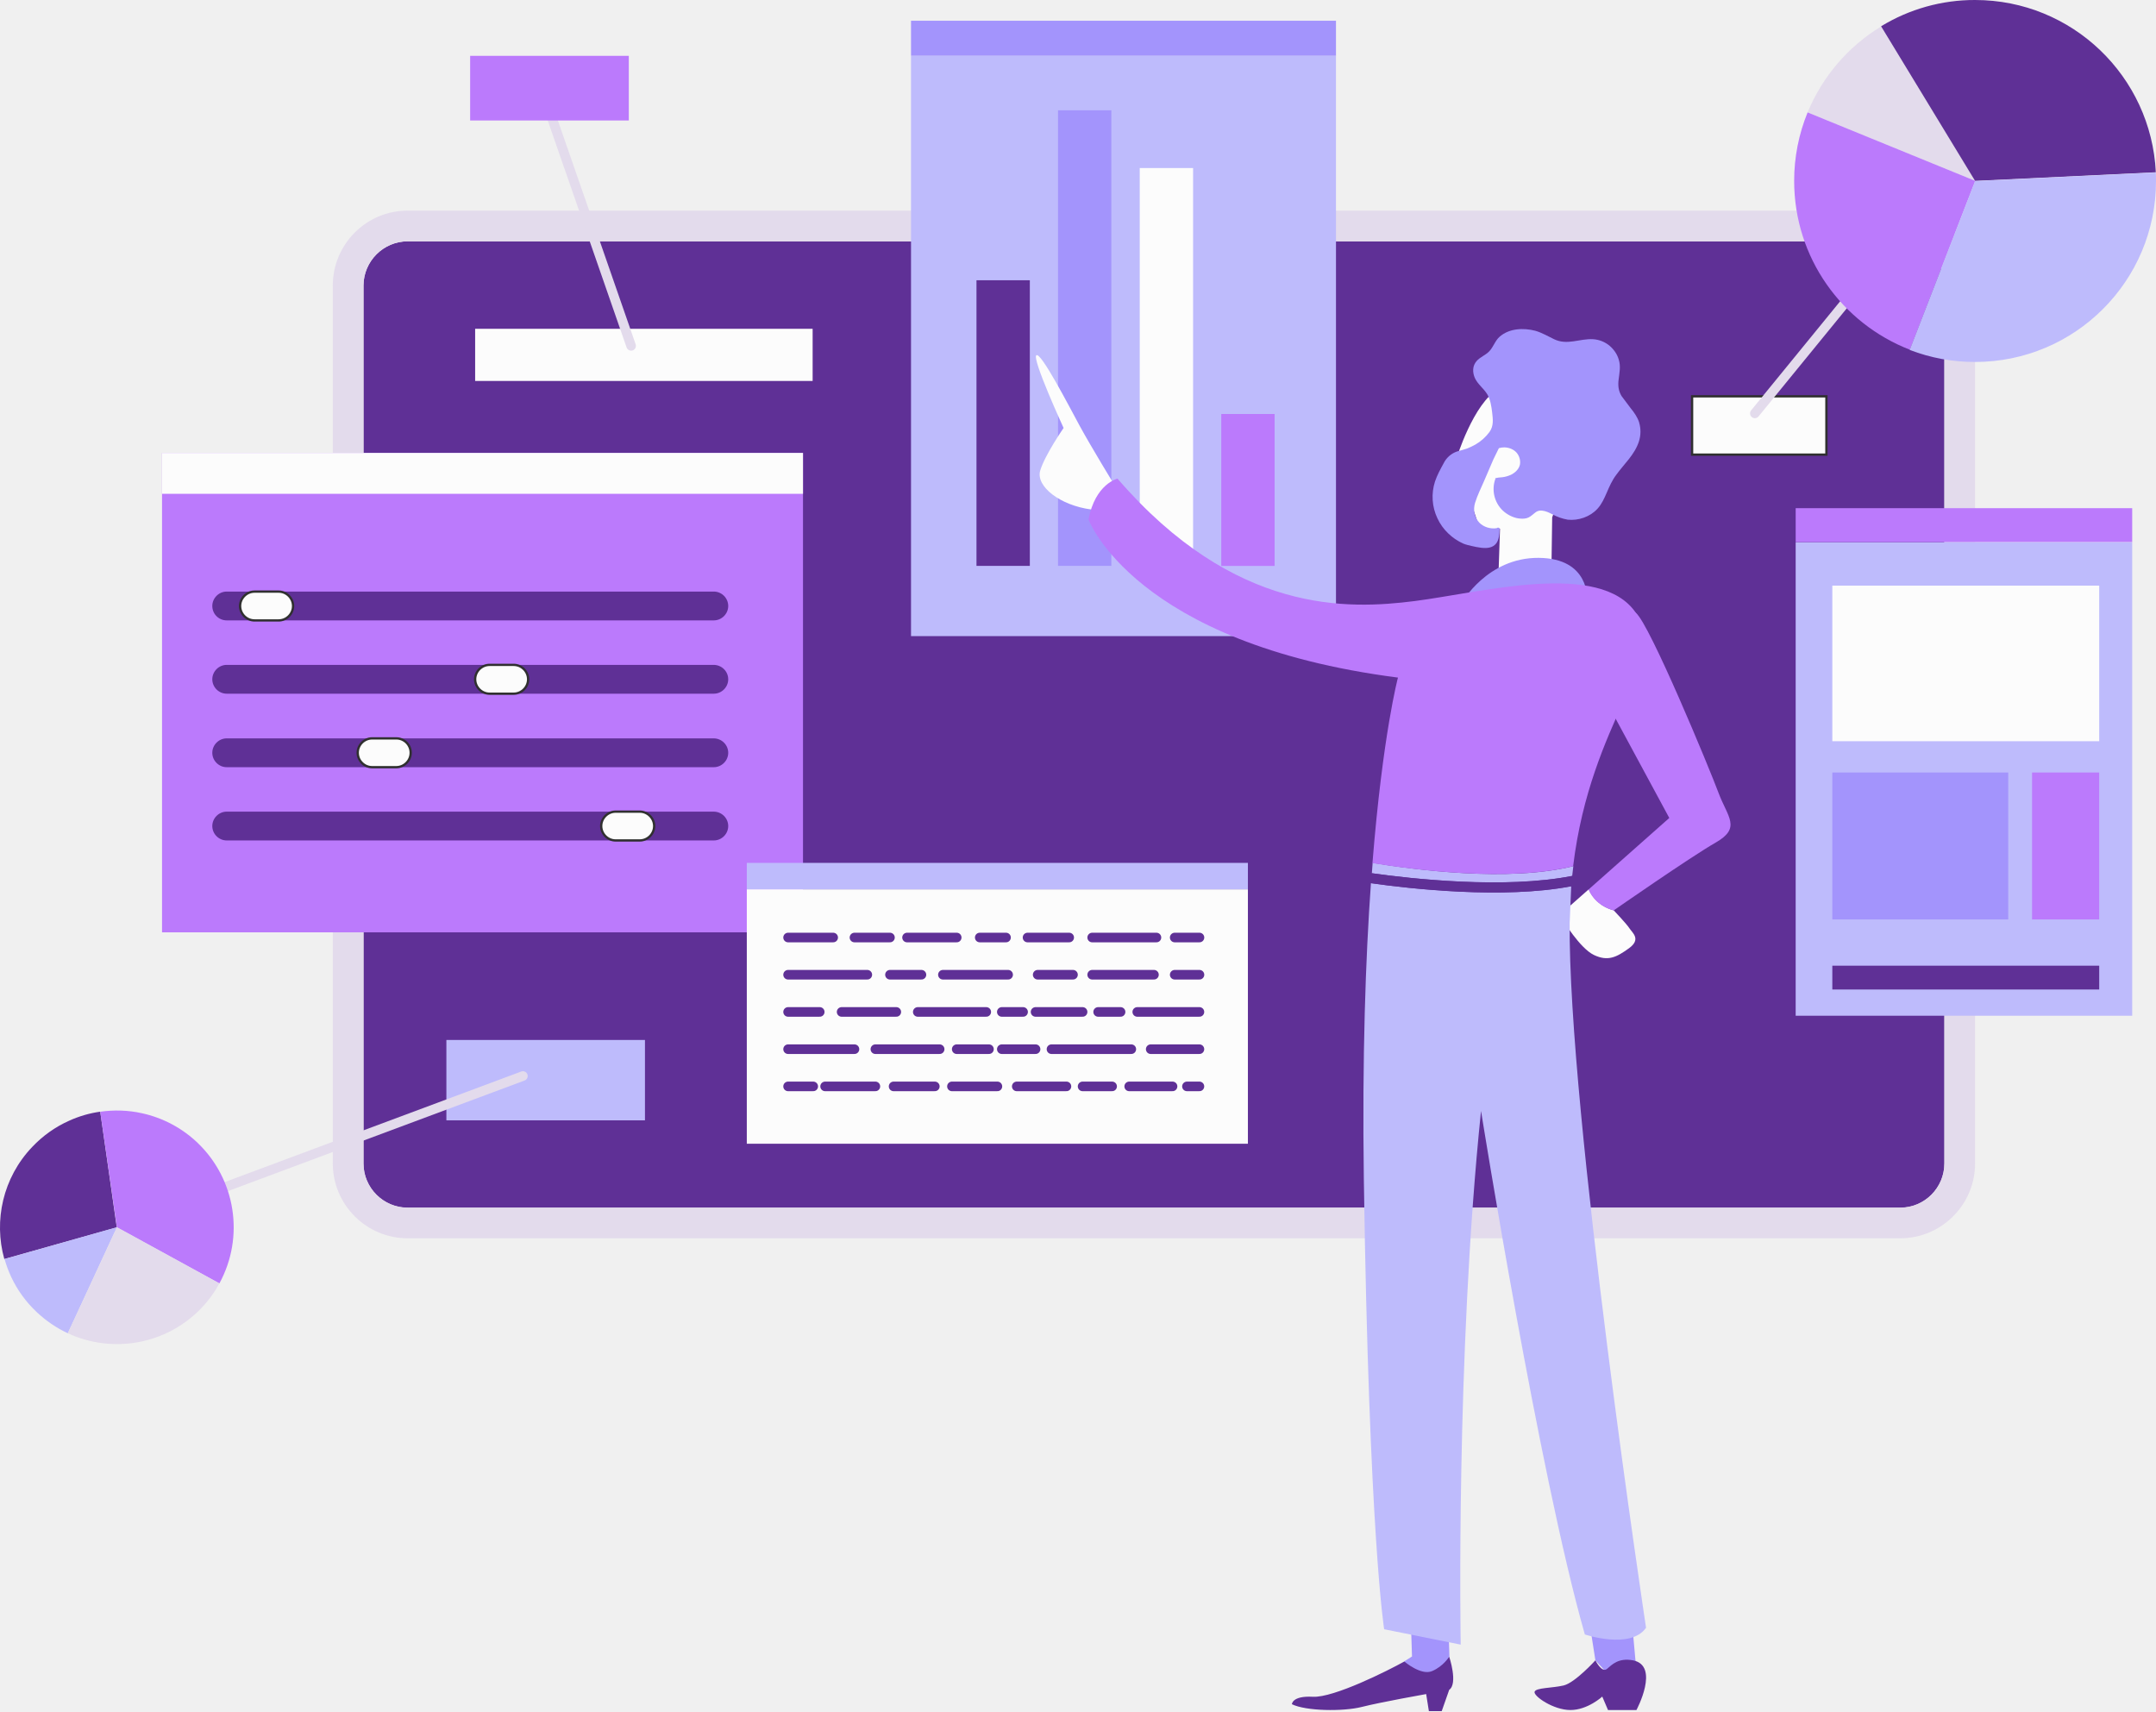
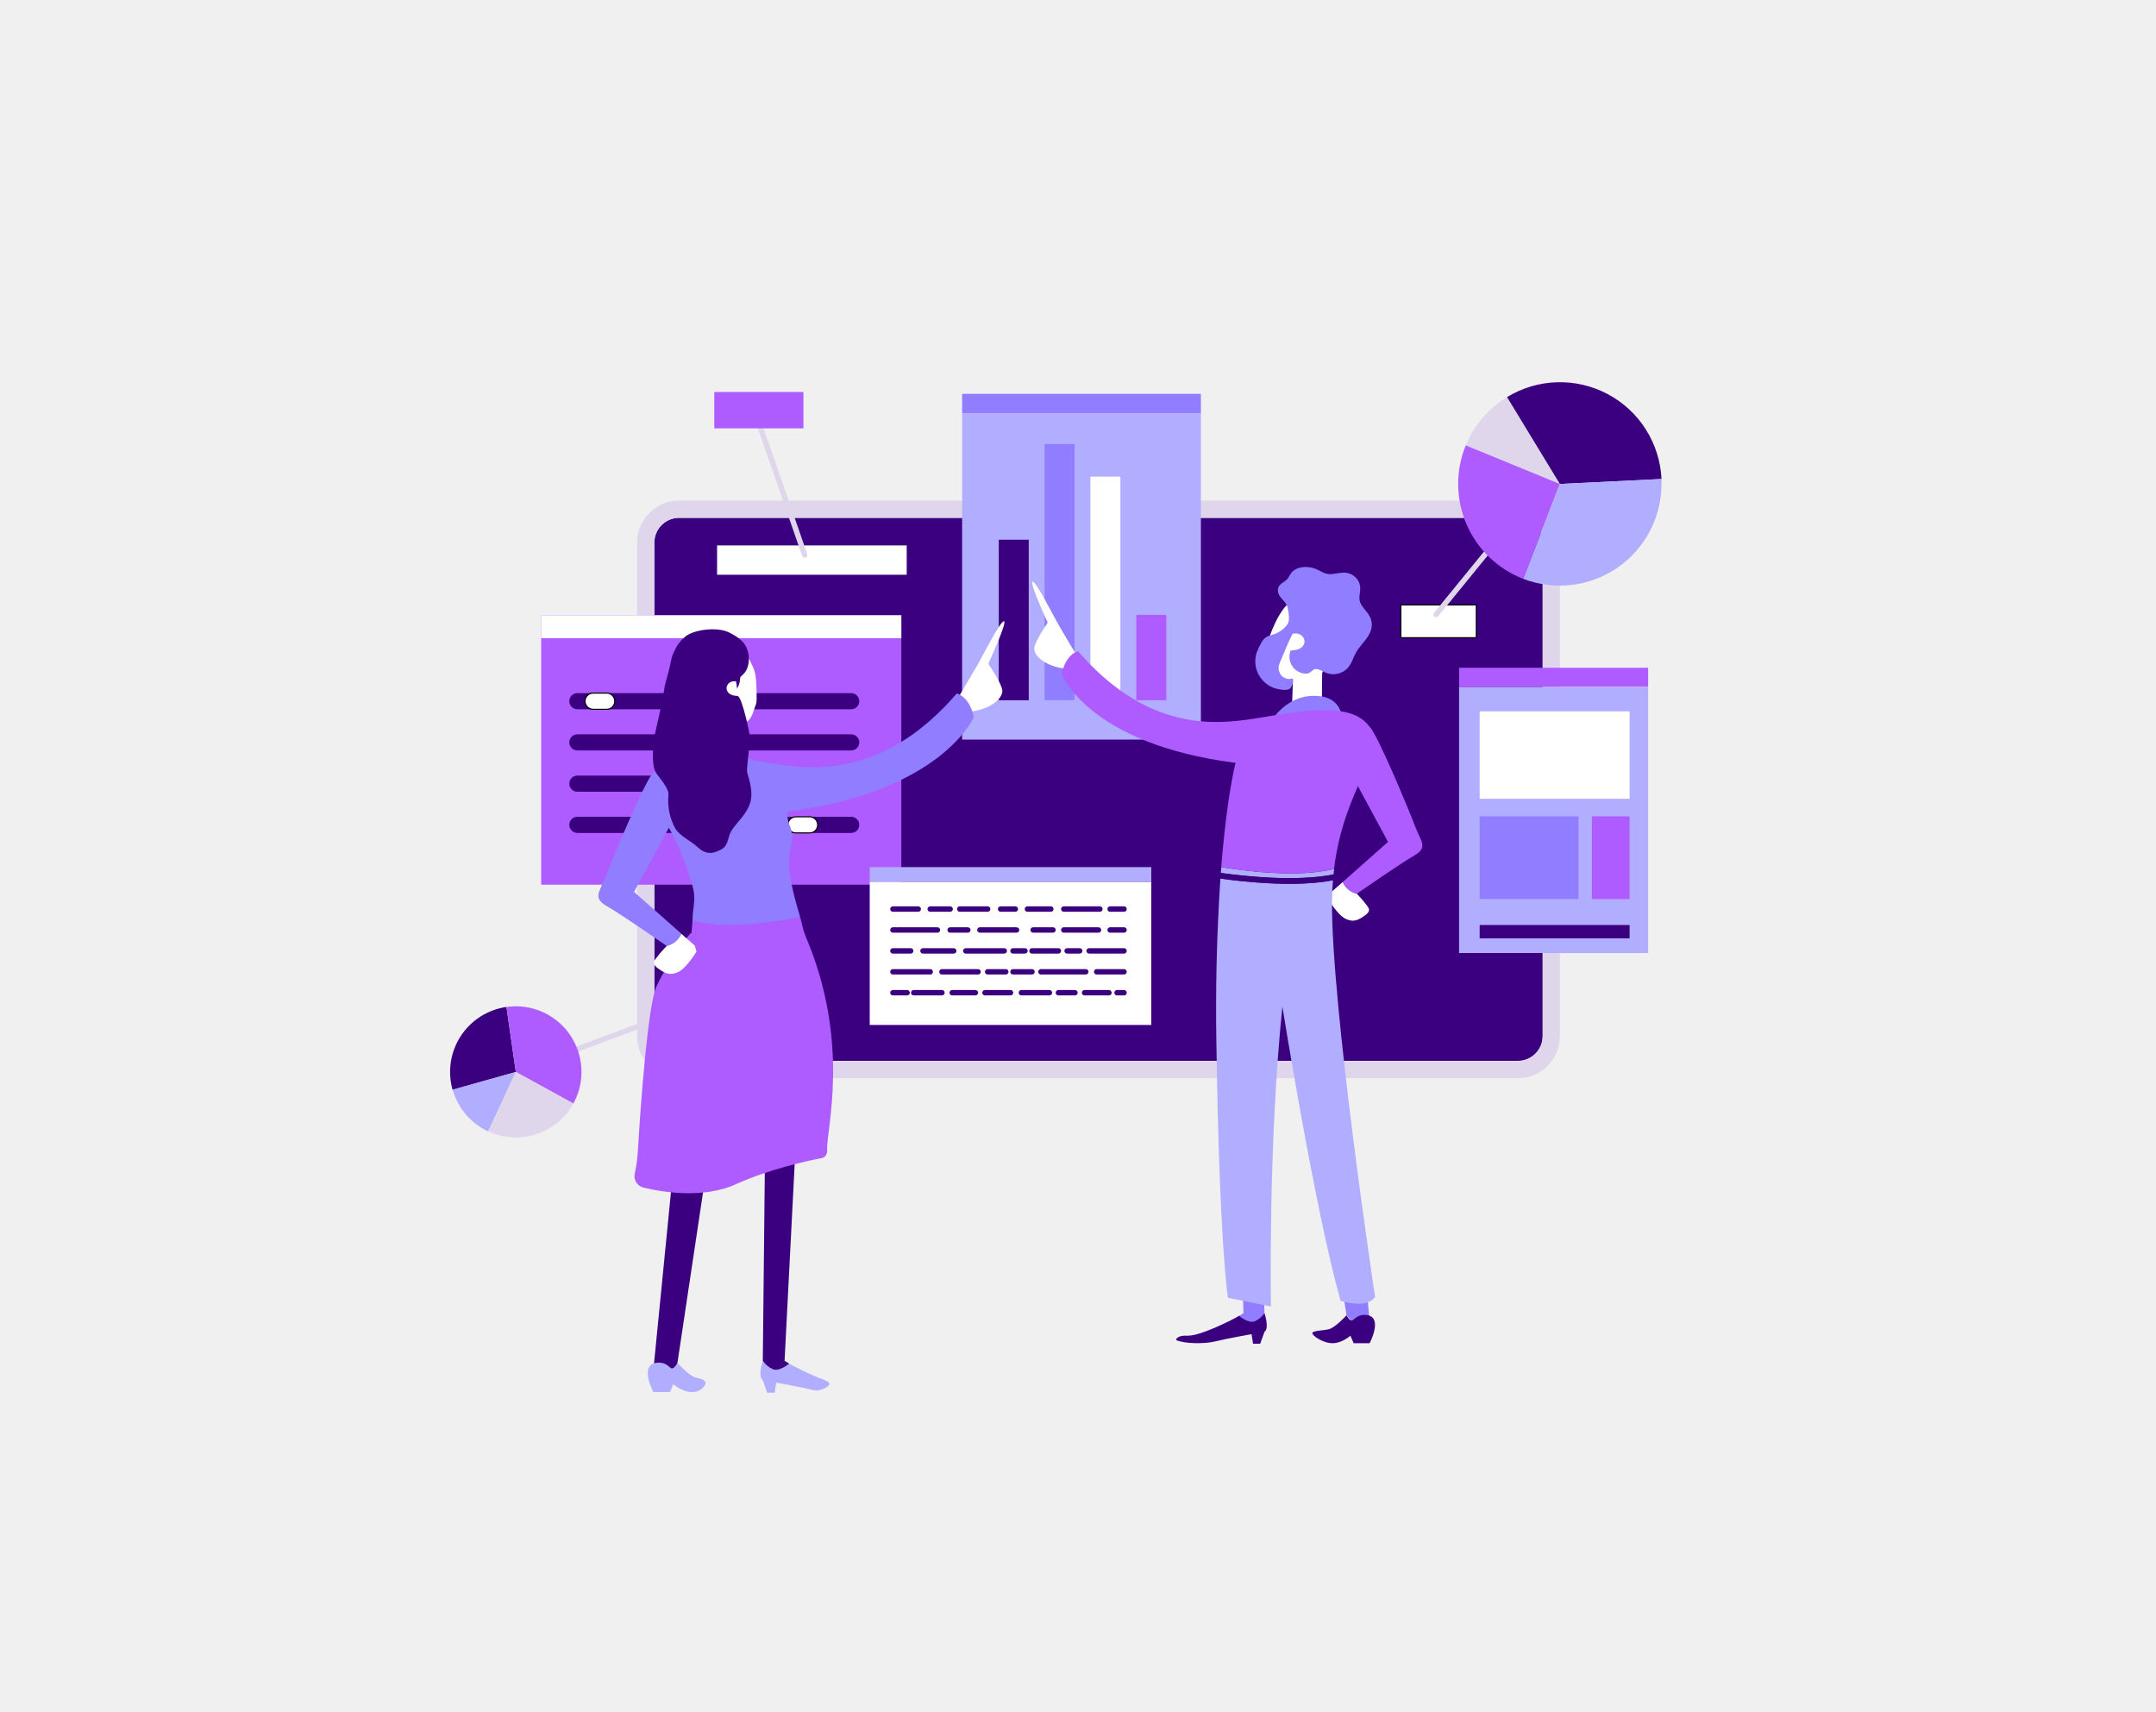
- <svg xmlns="http://www.w3.org/2000/svg" xmlns:xlink="http://www.w3.org/1999/xlink" width="470" height="373">
+ <svg xmlns="http://www.w3.org/2000/svg" viewBox="0 0 2000 1150" width="470" height="373">
  <style>
-         .B{fill:#3b007f}.C{fill:#ae5cff}.D{fill:#b2aeff}.E{fill:#fff}.F{fill:#907dff}.G{fill-rule:nonzero}.H{stroke-width:2.09}.I{stroke-linecap:round}.J{fill:#e0d6eb}.K{stroke:#e0d6eb}
-     </style>
-   <g fill="none" fill-rule="evenodd" opacity=".8">
-     <g class="G">
-       <path d="M414.25 263.27H88.86c-5.27 0-9.62-4.31-9.62-9.62V62.22a9.7 9.7 0 0 1 9.62-9.62h325.39c5.31 0 9.62 4.35 9.62 9.62v191.39c0 5.31-4.31 9.66-9.62 9.66z" class="B" />
-       <path d="M414.25 52.6c5.31 0 9.62 4.35 9.62 9.62v191.39c0 5.27-4.31 9.62-9.62 9.62H88.86c-5.31 0-9.62-4.35-9.62-9.62V62.22c0-5.27 4.31-9.62 9.62-9.62h325.39m0-6.69H88.86c-8.99 0-16.31 7.32-16.31 16.31v191.39c0 8.99 7.32 16.31 16.31 16.31h325.39c8.99 0 16.31-7.32 16.31-16.31V62.22c0-8.99-7.32-16.31-16.31-16.31z" class="J" />
-       <path d="M35.32 98.73h139.73v104.5H35.32z" class="C" />
-       <path d="M35.32 98.73h139.73v8.91H35.32z" class="E" />
-       <g class="B">
-         <path d="M49.42 135.23h106.19c1.71 0 3.14-1.42 3.14-3.14s-1.42-3.14-3.14-3.14H49.42c-1.71 0-3.14 1.42-3.14 3.14s1.38 3.14 3.14 3.14z" />
-         <use xlink:href="#B" />
-         <use xlink:href="#B" y="16.02" />
-         <use xlink:href="#B" y="31.99" />
-       </g>
-       <g stroke="#000" stroke-width=".5" class="E">
-         <use xlink:href="#C" />
-         <use xlink:href="#C" x="51.24" y="15.97" />
-         <path d="M86.39 160.95h-5.27c-1.71 0-3.14 1.42-3.14 3.14 0 1.71 1.42 3.14 3.14 3.14h5.27c1.71 0 3.14-1.42 3.14-3.14 0-1.71-1.38-3.14-3.14-3.14z" />
-         <use xlink:href="#C" x="78.72" y="47.96" />
-       </g>
-       <path d="M198.6 4.52h92.64v7.65H198.6z" class="F" />
-       <path d="M198.6 12.17h92.64v126.49H198.6z" class="D" />
-       <path d="M212.87 61.09h11.63v62.26h-11.63z" class="B" />
-       <path d="M230.64 24.04h11.63v99.31h-11.63z" class="F" />
-       <path d="M248.46 36.63h11.63v86.68h-11.63z" class="E" />
-       <path d="M266.23 90.24h11.63v33.12h-11.63z" class="C" />
-       <path d="M103.58 71.67h73.57v11.37h-73.57z" class="E" />
-     </g>
-     <path d="m118.05 19.19 19.53 56.2" class="H I K" />
-     <g class="G">
-       <path d="M102.49 12.17h34.59v14.09h-34.59zm288.96 98.6h73.36v7.4h-73.36z" class="C" />
-       <path d="M391.45 118.21h73.36v103.2h-73.36z" class="D" />
-       <path d="M399.44 127.66h58.18v33.91h-58.18z" class="E" />
-       <path d="M399.44 168.39h38.35v32.03h-38.35z" class="F" />
-       <path d="M442.98 168.39h14.64v32.03h-14.64z" class="C" />
-       <path d="M399.44 210.5h58.18v5.19h-58.18z" class="B" />
-       <path d="M162.8 188.09h109.24v5.77H162.8z" class="D" />
-       <g class="E">
-         <path d="M162.8 193.86h109.24v55.45H162.8z" />
-         <path stroke="#000" stroke-width=".5" d="M368.87 86.39h29.28V99.1h-29.28z" />
-       </g>
-       <path d="M97.31 226.69h43.29v17.52H97.31z" class="D" />
-     </g>
-     <path d="m25.49 267.54 88.5-32.99" class="H I K" />
-     <g class="G">
-       <path d="M21.86 242.32a24.6 24.6 0 0 0-6.78 1.97 25.2 25.2 0 0 0-8.03 5.69c-6.44 6.73-8.45 16.1-6.11 24.46l24.51-6.9-3.6-25.22z" class="B" />
-       <path d="M47.83 279.75a25.5 25.5 0 0 0-4.77-30.65 25.378 25.378 0 0 0-12.13-6.44c-2.97-.67-6.06-.75-9.08-.33l3.64 25.22 22.33 12.21z" class="C" />
-       <path d="M.99 274.44a26.1 26.1 0 0 0 1.46 3.93 25.2 25.2 0 0 0 5.48 7.57c2.09 1.97 4.39 3.55 6.86 4.68L25.5 267.5.99 274.44z" class="D" />
-       <path d="M47.83 279.75 25.49 267.5l-10.71 23.12c9.62 4.47 21.41 2.59 29.15-5.52.29-.29.54-.59.84-.92 1.17-1.38 2.22-2.84 3.05-4.43z" class="J" />
-     </g>
-     <path d="m382.55 90.11 25.22-30.9" class="H I K" />
-     <g class="G">
-       <path d="M410.07 5.77a39.6 39.6 0 0 0-16.02 18.73l36.51 14.93-20.49-33.66z" class="J" />
-       <path d="M469.96 37.55C468.95 16.64 451.72 0 430.56 0a39.1 39.1 0 0 0-20.49 5.73l20.49 33.7 39.4-1.88z" class="B" />
-       <path d="M394.05 24.5a39.4 39.4 0 0 0-2.93 14.93c0 16.77 10.46 31.07 25.22 36.8l14.26-36.8-36.55-14.93z" class="C" />
-       <path d="m430.56 39.47-14.26 36.8a39.3 39.3 0 0 0 14.26 2.63c21.79 0 39.44-17.65 39.44-39.43 0-.63 0-1.25-.04-1.88l-39.4 1.88z" class="D" />
-     </g>
-     <path d="M256.08 204.36h5.4m-23.39 0h14.01m-28.1 0h9.08m-19.5 0h5.73m-21.58 0h10.83m-22.29 0h7.74m-22.21 0h9.83m74.45 8.11h5.4m-23.39 0h13.47m-25.35 0h7.7m-28.36 0h14.22m-25.76 0h6.86m-29.07 0h17.27m58.85 8.11h13.55m-22.08 0h4.89m-18.53 0H236m-17.61 0h4.64m-22.96 0H215m-31.53 0h11.92m-23.59 0h6.9m72.15 8.12h10.62m-32.25 0h17.4m-28.23 0h7.36m-17.19 0h7.03m-24.76 0h14.01m-33.04 0h14.47m72.48 8.11h2.72m-15.31 0h9.45m-19.61 0h6.44m-20.79 0h10.83m-24.96 0h9.91m-22.63 0h8.99m-23.92 0h10.96m-19.03 0h5.48" stroke="#3b007f" class="H I" />
-     <g class="G">
-       <path d="m345.03 344.27 2.76 17.65 4.68 5.1 4.22-3.26-1.55-17.14zm-38.89 17.86 1.67-1.05-.84-26.6h8.16l.84 26.6-3.3 5.94-6.52-1.71z" class="F" />
-       <path d="m326.67 125.07.33-9.83-4.06 1.09-5.44-16.35s3.64-12.04 9.2-15.26c5.52-3.18 19.66.29 19.66.29l-2.22 11.5-5.77 16.27-.17 11.75-11.54.54zm-83.48-18.94s-5.44-8.91-7.82-13.3-8.45-16.14-9.45-15.39 5.94 15.85 5.94 15.85-4.06 5.85-5.1 9.28c-1 3.43 4.31 7.61 11.17 8.49 6.82.79 5.27-4.93 5.27-4.93zm103.14 87.73-5.02 4.43-.63 2.22s3.72 6.19 6.78 7.65 4.94.5 7.65-1.46.75-3.35.13-4.31c-.63-1-3.47-3.97-3.47-3.97a8.1 8.1 0 0 1-5.44-4.56z" class="E" />
-       <path d="M374.65 172.87c-1.97-5.31-15.06-36.92-18.03-39.27s-5.94 20.24-5.94 20.24l13.22 24.46-17.61 15.6c.75 1.71 2.3 3.64 5.48 4.56 0 0 16.69-11.62 22.25-14.8 5.6-3.22 2.63-5.48.63-10.79z" class="C" />
-       <path d="M318.64 131.43s5.56-9.91 16.77-9.83 10.58 9.07 10.58 9.07l-27.35.75z" class="F" />
-       <path d="m342.73 190.93.25-2.13c-14.09 3.55-34.88.75-43.75-.71l-.17 2.26c8.57 1.21 28.98 3.51 43.66.59z" class="D" />
-       <path d="M342.94 188.8c3.89-32.03 20.62-44.95 13.68-55.2-7.78-11.5-33.71-4.43-48.18-2.59s-39.23 2.97-64.83-26.68c0 0-4.85 1.13-6.32 8.91 0 0 10 27.06 67.46 34.46 0 0-3.3 12.25-5.56 40.44 8.87 1.42 29.65 4.18 43.75.67z" class="C" />
-       <path d="m342.19 201.01.33-7.82c-14.72 2.84-35.17.54-43.66-.67-1.17 16.39-1.92 37.68-1.55 64.44 1.13 77.82 4.43 98.18 4.43 98.18l16.69 3.35s-1.13-62.6 4.43-116.33c0 0 12.59 78.91 22.63 114.12 0 0 10 3.35 13.34-1.46 0-.04-17.02-112.65-16.65-153.8z" class="D" />
-       <path d="m342.52 193.19.21-2.26c-14.68 2.89-35.09.63-43.71-.59-.04.71-.13 1.46-.17 2.17 8.49 1.21 28.9 3.51 43.66.67z" class="B" />
-       <path d="M357.33 92.08c-.38-1.17-1.09-2.17-1.84-3.09l-2.01-2.68c-.67-1.13-.79-2.26-.63-3.55.17-1.46.5-2.89.04-4.35-.33-1.17-1.05-2.22-1.97-3.01a6.2 6.2 0 0 0-3.64-1.46c-1.42-.08-2.84.25-4.27.46-1.46.21-2.84.21-4.22-.46-1.34-.63-2.63-1.42-4.1-1.84-2.59-.67-5.69-.54-7.78 1.3-1 .88-1.34 2.22-2.26 3.18-.79.84-2.01 1.25-2.76 2.13-.92 1.05-.92 2.43-.38 3.68.63 1.38 1.88 2.22 2.68 3.51.71 1.17.92 2.59 1.09 3.97.17 1.51.38 2.97-.59 4.31a10 10 0 0 1-3.05 2.72c-.59.33-1.21.63-1.84.88-.71.25-1.46.42-2.17.63a5.1 5.1 0 0 0-2.93 2.59c-.71 1.3-1.42 2.59-1.88 3.97a10.9 10.9 0 0 0 .54 8.03c1.13 2.43 3.18 4.39 5.6 5.48.59.25 1.21.38 1.88.54s1.34.29 2.05.38c1.17.13 2.47.08 3.26-.92.67-.88.71-2.05.75-3.09 0-.08-.04-.17-.04-.21.08-.04.04-.13-.04-.13h-.08c-.13-.08-.33-.04-.46.08-1.34.21-2.8-.21-3.76-1.17-1.13-1.17-1.42-2.84-.96-4.35.5-1.63 1.3-3.22 1.97-4.77l2.01-4.68 1.21-2.47c.42-.13.79-.17 1.25-.17 1 .04 1.97.42 2.63 1.17.59.71.88 1.67.71 2.59-.21.92-.92 1.63-1.71 2.09a6.4 6.4 0 0 1-1.71.59c-.59.13-1.21.08-1.8.25H326c-.04.04-.08.13 0 .13a6.5 6.5 0 0 0 1.63 6.98c.92.84 2.09 1.46 3.3 1.67.63.08 1.25.13 1.88-.04s1.09-.59 1.59-1c.54-.5 1.13-.75 1.88-.63.71.08 1.42.42 2.05.75a11.2 11.2 0 0 0 3.43 1.21c2.34.25 4.89-.63 6.48-2.38.92-1 1.46-2.22 2.01-3.47.59-1.38 1.17-2.72 2.09-3.93 1.71-2.38 4.02-4.39 4.94-7.28a7 7 0 0 0 .04-4.14z" class="F" />
-       <path d="M281.63 371.49s0-1.88 4.56-1.63 16.44-5.73 19.95-7.69c0 0 3.64 3.14 6.06 2.09 2.47-1.05 3.72-3.14 3.72-3.14s1.97 5.85 0 7.23l-1.63 4.64h-2.8l-.59-3.72s-9.91 1.76-14.01 2.8-12.21.92-15.27-.59zm75.11 1.26s5.19-9.66-.75-10.83c-3.18-.59-4.56.92-5.69 1.88-1.13.92-2.51-1.88-2.51-1.88s-4.43 4.89-6.94 5.48-6.06.46-6.32 1.38 4.06 3.97 7.82 3.97 6.94-2.93 6.94-2.93l1.25 2.93h6.19z" class="B" />
-     </g>
+     .I{fill:#3b007f}.J{fill:#ae5cff}.K{fill:#fff}.L{fill:#b2aeff}.M{fill:#907dff}.N{stroke-miterlimit:10}.O{stroke-linecap:round}.P{stroke-width:5}.Q{fill:#e0d6eb}.R{stroke:#e0d6eb}
+   </style>
+   <rect width="824.1" height="503.7" x="607" y="261.7" class="I" rx="23" />
+   <path d="M1408 261.7a23 23 0 0 1 23 23v457.8a23 23 0 0 1-23 23H630a23 23 0 0 1-23-23V284.7a23 23 0 0 1 23-23h778m0-16H630a39 39 0 0 0-39 39v457.8a39 39 0 0 0 39 39h778a39 39 0 0 0 39-39V284.7a39 39 0 0 0-39-39Z" class="Q" />
+   <path d="M502 352.1h334.1V602H502z" class="J" />
+   <path d="M502 352.1h334.1v21.3H502z" class="K" />
+   <path d="M535.6 439.3h254a7.5 7.5 0 0 0 0-15h-254a7.5 7.5 0 0 0 0 15Zm253.9 23.2H535.6a7.5 7.5 0 0 0 0 15h254a7.5 7.5 0 0 0 0-15Zm0 38.3H535.6a7.5 7.5 0 0 0 0 15h254a7.5 7.5 0 1 0 0-15Zm0 38.2H535.6a7.5 7.5 0 0 0 0 15h254a7.5 7.5 0 0 0 0-15Z" class="I" />
+   <g stroke="#000" class="K N">
+     <rect width="27.6" height="15" x="542.7" y="424.3" rx="7.5" />
+     <rect width="27.6" height="15" x="665.2" y="462.5" rx="7.5" />
+     <rect width="27.6" height="15" x="604" y="500.8" rx="7.5" />
+     <rect width="27.6" height="15" x="730.9" y="539" rx="7.5" />
  </g>
-   <defs>
-     <path id="B" d="M155.57 144.93H49.42c-1.71 0-3.14 1.42-3.14 3.14s1.42 3.14 3.14 3.14h106.19c1.71 0 3.14-1.42 3.14-3.14s-1.42-3.14-3.18-3.14z" />
-     <path id="C" d="M60.75 128.96h-5.27c-1.71 0-3.14 1.42-3.14 3.14 0 1.71 1.42 3.14 3.14 3.14h5.27c1.71 0 3.14-1.42 3.14-3.14 0-1.71-1.42-3.14-3.14-3.14z" />
-   </defs>
+   <path d="M892.5 146.7H1114V165H892.5z" class="M" />
+   <path d="M892.5 165H1114v302.4H892.5z" class="L" />
+   <path d="M926.5 282h27.8v148.9h-27.8z" class="I" />
+   <path d="M969 193.3h27.8v237.5H969z" class="M" />
+   <path d="M1011.5 223.5h27.8v207.3h-27.8z" class="K" />
+   <path d="M1054.1 351.7h27.8v79.2h-27.8z" class="J" />
+   <path d="M665.2 287.3h175.9v27.2H665.2z" class="K" />
+   <path fill="none" d="m699.8 161.8 46.7 134.4" class="N O P R" />
+   <path d="M662.6 145h82.7v33.7h-82.7zm690.9 255.8h175.4v17.7h-175.4z" class="J" />
+   <path d="M1353.5 418.6h175.4v246.8h-175.4z" class="L" />
+   <path d="M1372.6 441.2h139.1v81.1h-139.1z" class="K" />
+   <path d="M1372.6 538.6h91.7v76.7h-91.7z" class="M" />
+   <path d="M1476.7 538.6h35v76.7h-35z" class="J" />
+   <path d="M1372.6 639.4h139.1v12.4h-139.1z" class="I" />
+   <path d="M806.8 585.7H1068v13.8H806.8z" class="L" />
+   <g class="K">
+     <path d="M806.8 599.5H1068v132.6H806.8z" />
+     <path stroke="#000" d="M1299.5 342.5h70v30.4h-70z" class="N" />
+   </g>
+   <path d="M650.2 678h103.5v41.9H650.2z" class="L" />
+   <path fill="none" d="M478.5 775.7 690 696.8" class="N O P R" />
+   <path d="M469.8 715.4a60.9 60.9 0 0 0-50 76.8l58.7-16.5Z" class="I" />
+   <path d="M531.9 805a60.9 60.9 0 0 0-62-89.6l8.6 60.3Z" class="J" />
+   <path d="M419.9 792.2a60.9 60.9 0 0 0 33 38.7l25.6-55.2Z" class="L" />
+   <path d="m531.9 805-53.4-29.3-25.6 55.2a61 61 0 0 0 69.6-13.2l2-2.1a61 61 0 0 0 7.4-10.7Z" class="Q" />
+   <path fill="none" d="m1332.2 351.4 60.3-73.9" class="N O P R" />
+   <path d="M1398 149.7a94.7 94.7 0 0 0-38.3 44.8l87.3 35.8Z" class="Q" />
+   <path d="M1541.3 225.7a94.3 94.3 0 0 0-143.3-76l49 80.6Z" class="I" />
+   <path d="M1359.7 194.5a94.4 94.4 0 0 0 53.3 123.8l34-88Z" class="J" />
+   <path d="m1447 230.3-34 88a94.4 94.4 0 0 0 128.3-88v-4.6Z" class="L" />
+   <path fill="none" stroke="#3b007f" d="M1029.8 624.6h12.9m-55.9 0h33.5m-67.2 0h21.7m-46.6 0h13.7m-51.6 0h25.9m-53.3 0h18.5m-53.1 0h23.5m178 19.4h12.9m-55.9 0h32.2m-60.6 0h18.4m-67.8 0h34m-61.6 0h16.4m-69.5 0h41.3m140.7 19.4h32.4m-52.8 0h11.7m-44.3 0h24.5m-42.1 0h11.1m-54.9 0h35.7m-75.4 0h28.5m-56.4 0h16.5m172.5 19.4h25.4m-77.1 0h41.6m-67.5 0h17.6m-41.1 0H933m-59.2 0h33.5m-79 0h34.6m173.3 19.4h6.5m-36.6 0h22.6m-46.9 0h15.4m-49.7 0h26m-59.8 0h23.7m-54.1 0h21.5m-57.2 0h26.2m-45.5 0h13.2" class="N O P" />
+   <path d="m1242.5 959.2 6.6 42.2 11.2 12.2 10.1-7.8-3.7-41-24.2-5.6zm-93 42.7 4-2.5-2-63.6h19.5l2 63.6-7.9 14.2-15.6-4.1v-7.6z" class="M" />
+   <path d="m1198.6 435 .8-23.5-9.8 2.7-13-39.1s8.8-28.8 22-36.5 47 .8 47 .8l-5.3 27.5-13.8 38.9-.3 28ZM999 389.7s-12.9-21.4-18.7-31.8-20.1-38.7-22.6-36.9 14.2 37.9 14.2 37.9-9.7 14-12.2 22.1 10.4 18.3 26.7 20.3 12.6-11.6 12.6-11.6Zm246.6 209.8-12 10.6-1.5 5.3s8.8 14.8 16.2 18.3 11.8 1.2 18.3-3.5 1.8-8 .3-10.3-8.2-9.5-8.2-9.5a19.3 19.3 0 0 1-13.1-10.9Z" class="K" />
+   <path d="M1313.3 549.3c-4.7-12.7-36-88.3-43-94s-14.3 48.5-14.3 48.5l31.6 58.5-42 37.2a19 19 0 0 0 13 10.9s40-27.8 53.2-35.4 6.3-13 1.5-25.7Z" class="J" />
+   <path d="M1179.4 450.2s13.3-23.7 40-23.4 25.3 21.7 25.3 21.7Z" class="M" />
+   <path d="m1237 592.5.6-5.1c-33.7 8.4-83.4 1.8-104.7-1.7l-.4 5.4c20.6 2.9 69.4 8.4 104.5 1.4Z" class="L" />
+   <path d="M1237.5 587.4c9.3-76.6 49.3-107.5 32.7-132-18.6-27.5-80.6-10.6-115.2-6.2s-93.8 7-155-63.8c0 0-11.5 2.6-15 21.2 0 0 23.8 64.7 161.2 82.4 0 0-8 29.4-13.3 96.7 21.2 3.5 71 10.1 104.6 1.7Z" class="J" />
+   <path d="M1235.7 616.6c0-6.5.3-12.7.8-18.7-35.3 6.8-84.1 1.3-104.4-1.6a1834 1834 0 0 0-3.7 154.1c2.7 186 10.7 234.8 10.7 234.8l39.9 8s-2.7-149.7 10.6-278.2c0 0 30.1 188.7 54 273 0 0 24 8 32-3.6 0 0-40.8-269.4-40-367.8Z" class="L" />
+   <path d="m1236.5 597.9.5-5.4c-35.1 7-84 1.5-104.5-1.4l-.4 5.2c20.3 2.9 69.1 8.5 104.4 1.6Z" class="I" />
+   <path d="M1271.9 356a25.6 25.6 0 0 0-4.4-7.4 59.6 59.6 0 0 1-4.8-6.4 12.8 12.8 0 0 1-1.5-8.5c.4-3.5 1.1-6.9.1-10.4a15.3 15.3 0 0 0-4.7-7.2 15 15 0 0 0-8.7-3.5c-3.5-.2-6.8.6-10.2 1a16.7 16.7 0 0 1-10-1c-3.3-1.6-6.4-3.5-9.9-4.4-6.1-1.6-13.6-1.3-18.6 3.1-2.4 2.1-3.2 5.3-5.4 7.6-2 2-4.7 3-6.6 5.2-2.2 2.5-2.2 5.8-.9 8.7 1.5 3.3 4.6 5.4 6.4 8.4 1.8 2.8 2.3 6.2 2.7 9.5.4 3.6.8 7-1.4 10.2a23.3 23.3 0 0 1-7.3 6.5 26.5 26.5 0 0 1-4.4 2.1c-1.7.7-3.4 1-5.1 1.6a12.3 12.3 0 0 0-7 6.2 59.1 59.1 0 0 0-4.5 9.5 26 26 0 0 0 1.3 19.2 26.7 26.7 0 0 0 13.4 13 22.9 22.9 0 0 0 4.5 1.4 38.6 38.6 0 0 0 4.9.8c2.8.3 6 .3 7.8-2.2 1.5-2.1 1.7-5 1.8-7.5a.8.8 0 0 0-.2-.4c.2-.1.1-.4 0-.3h-.3a.9.9 0 0 0-1 .3 10.5 10.5 0 0 1-9-2.9 10.2 10.2 0 0 1-2.3-10.3c1.3-4 3.2-7.7 4.7-11.5a242.2 242.2 0 0 1 7.7-17.1 9.4 9.4 0 0 1 3-.4 8.6 8.6 0 0 1 6.3 2.8 7.4 7.4 0 0 1 1.7 6.2 7.9 7.9 0 0 1-4.1 5 13.9 13.9 0 0 1-4.2 1.4c-1.4.3-2.9.2-4.2.6a.3.3 0 0 0-.2 0 1 1 0 0 0-.2 0 .2.2 0 0 0 0 .4 15.7 15.7 0 0 0 3.9 16.7 15.4 15.4 0 0 0 8 4 10.5 10.5 0 0 0 4.4 0 9.8 9.8 0 0 0 3.8-2.5 5.3 5.3 0 0 1 4.5-1.5 16.6 16.6 0 0 1 4.9 1.8 24.2 24.2 0 0 0 8.2 2.9 18.6 18.6 0 0 0 15.5-5.8 27.7 27.7 0 0 0 4.8-8.3 44.8 44.8 0 0 1 5-9.4c4.1-5.7 9.5-10.5 11.7-17.4a15.7 15.7 0 0 0 0-9.7Z" class="M" />
+   <path d="M1091 1024.3s0-4.5 10.8-4 39.4-13.6 47.7-18.4c0 0 8.7 7.6 14.6 5a21.2 21.2 0 0 0 8.9-7.5s4.7 14 0 17.3l-4 11.1h-6.6l-1.4-8.9s-23.7 4.2-33.5 6.7-29.3 2.3-36.6-1.3Zm179.5 3s12.4-23.1-1.8-26c-7.5-1.3-10.9 2.3-13.6 4.5s-6-4.4-6-4.4-10.6 11.7-16.6 13-14.5 1.2-15.1 3.4 9.7 9.5 18.7 9.5 16.6-7 16.6-7l3 7ZM654.4 872.5l-26.3 175.2-11.4 10.7-10.4-8.2 16.4-165.9 31.7-11.8zm77.6 173.7-4.2-2.6 9.7-188.7-27.9 2.1-2 186.6 8.2 14.8 16.2-4.4v-7.8z" class="I" />
+   <path d="m680.9 474.2-.7-19.8a2 2 0 0 1 2.4-1.9c4.3 1.1 10.5-.4 13.3-4.6l1.7-3.1a19.2 19.2 0 0 0 1-2.6l2-5.7a16.8 16.8 0 0 0 1.3-6.3c0-9.1 0-22.3-2.9-29-4-9.2-10.3-20.7-18-25.2-11.9-6.9-39.8-1.3-47.1.3a2 2 0 0 0-1.5 2.3l5.2 26.7a2.3 2.3 0 0 0 0 .2l14.3 40a1.9 1.9 0 0 1 0 .7l.4 27a2 2 0 0 0 1.9 2l24.7 1a1.9 1.9 0 0 0 2-2zm207.7-45.1L908 396c6-11 21-40.2 23.5-38.3s-14.7 39.4-14.7 39.4 10.1 14.5 12.7 23-10.8 19-27.8 21.1-13.1-12-13.1-12z" class="K" />
+   <path d="M561.5 595.2c5-13.2 37.5-91.9 45-97.7s14.7 50.4 14.7 50.4l-33 60.8 43.9 38.8a20 20 0 0 1-13.7 11.3S577 629.9 563.1 622s-6.5-13.6-1.6-26.8Zm139.5-103s-14-24.7-41.8-24.5-26.3 22.6-26.3 22.6Z" class="M" />
+   <path d="m641.5 646.9 1-12.8 99.8-2 3.2 12.9-104 1.9z" class="J" />
+   <path d="M642.4 635.3c0-10.1 2.7-17.7 1.2-26.8-1.1-6.8-6-20-8.6-27.6-14.9-42-41.3-64.7-28.6-83.4 19.4-28.6 84-11.1 119.9-6.5s97.6 7.4 161.3-66.4c0 0 12 2.8 15.7 22.1 0 0-29.6 69-172.5 87.4 0 0-1.6 3.8 1.5 12.4a27.6 27.6 0 0 1 1.3 20.4c-3.7 15.5-.7 34.5 8.7 65.2-22.1 3.7-64.9 12-100 3.2Z" class="M" />
+   <path d="M680.6 451.1 607 464.5s-4.1 26.6 2 34.4c8.9 11.3 11.7 16.2 11 20.8a53.8 53.8 0 0 0 6.4 30.1c4.5 7.3 14.3 11.5 19.7 16.5 8.3 7.7 14 7.7 23 3 6.5-3.5 6-10.9 8.6-15.8 4.4-8.6 14.6-15.7 18.2-27.5 3.7-12.4-3-26-3-30 0-3.8 2.6-23 2.6-31.2 0-4.6-7.2-35.2-10.5-37.3l-.2-.4a.2.2 0 0 0-.1 0c-1.2-.3-2.4-.3-3.6-.5a11 11 0 0 1-3.5-1.2 6.7 6.7 0 0 1-3.5-4.4 6.4 6.4 0 0 1 1.4-5.3 7.1 7.1 0 0 1 5.3-2.4 5.3 5.3 0 0 1 .9 0 2.8 2.8 0 0 0 2.6-1.3l6.6-6.7a19 19 0 0 0 3.6-9.6 29.2 29.2 0 0 0 0-6.6 24.2 24.2 0 0 0-4.7-11.5 34.8 34.8 0 0 0-10-7.7l-1.7-1c-12.2-7.1-35.3-3.2-42.4 3-5.8 5-7.9 9-7.9 9-1 1.7-4.3 8.4-4.7 10.5l-2 9.2c-.3 2.1-4.8 17-4.8 19.3 0 .1-2.2 14.6-9.3 44.7Z" class="I" />
+   <path d="M760 1059.6a272.2 272.2 0 0 1-28-13.4s-9 7.8-15.1 5.2a22.1 22.1 0 0 1-9.3-7.8s-5 14.5 0 18l4 11.6h7l1.5-9.3s24.7 4.4 34.9 7c5 1.3 13.1-2.6 14.2-5.3s-4.9-4.3-9.2-6Zm-153.9 13s-12.9-24 1.9-27c7.8-1.4 11.3 2.3 14.1 4.6s6.3-4.6 6.3-4.6 11 12.2 17.3 13.7 7.1 1.8 8.5 3.8-2.8 9.5-12.3 9.5-17.3-7.3-17.3-7.3l-3.1 7.3Z" class="L" />
+   <path d="M767.3 847.9c-1.2-17 22.6-99-20.2-198.5-1-2.6-1.6-6.8-4.4-6.8l-98.1 3.2a6.4 6.4 0 0 0-5 2.4 242.8 242.8 0 0 0-30.8 48.4c-8 18.8-14.8 112.7-17 151.2a141.9 141.9 0 0 1-3 22.2 11 11 0 0 0 8.2 13c18 4.3 55.3 10.4 85.2-3 31.1-14 65.3-21.6 80-24.4 3.7-.7 5.4-4.1 5.1-7.7Z" class="J" />
+   <path d="m632 647.5 12.5 11 1.6 5.5s-9.2 15.4-17 19-12.2 1.3-19-3.6-1.8-8.3-.2-10.8 8.6-9.8 8.6-9.8a20 20 0 0 0 13.6-11.3Z" class="K" />
+   <path d="M681.4 411.4s1.8 0 2.2 8.6c0 0 4.8-5.7 2.3-16.1Z" class="I" />
</svg>
